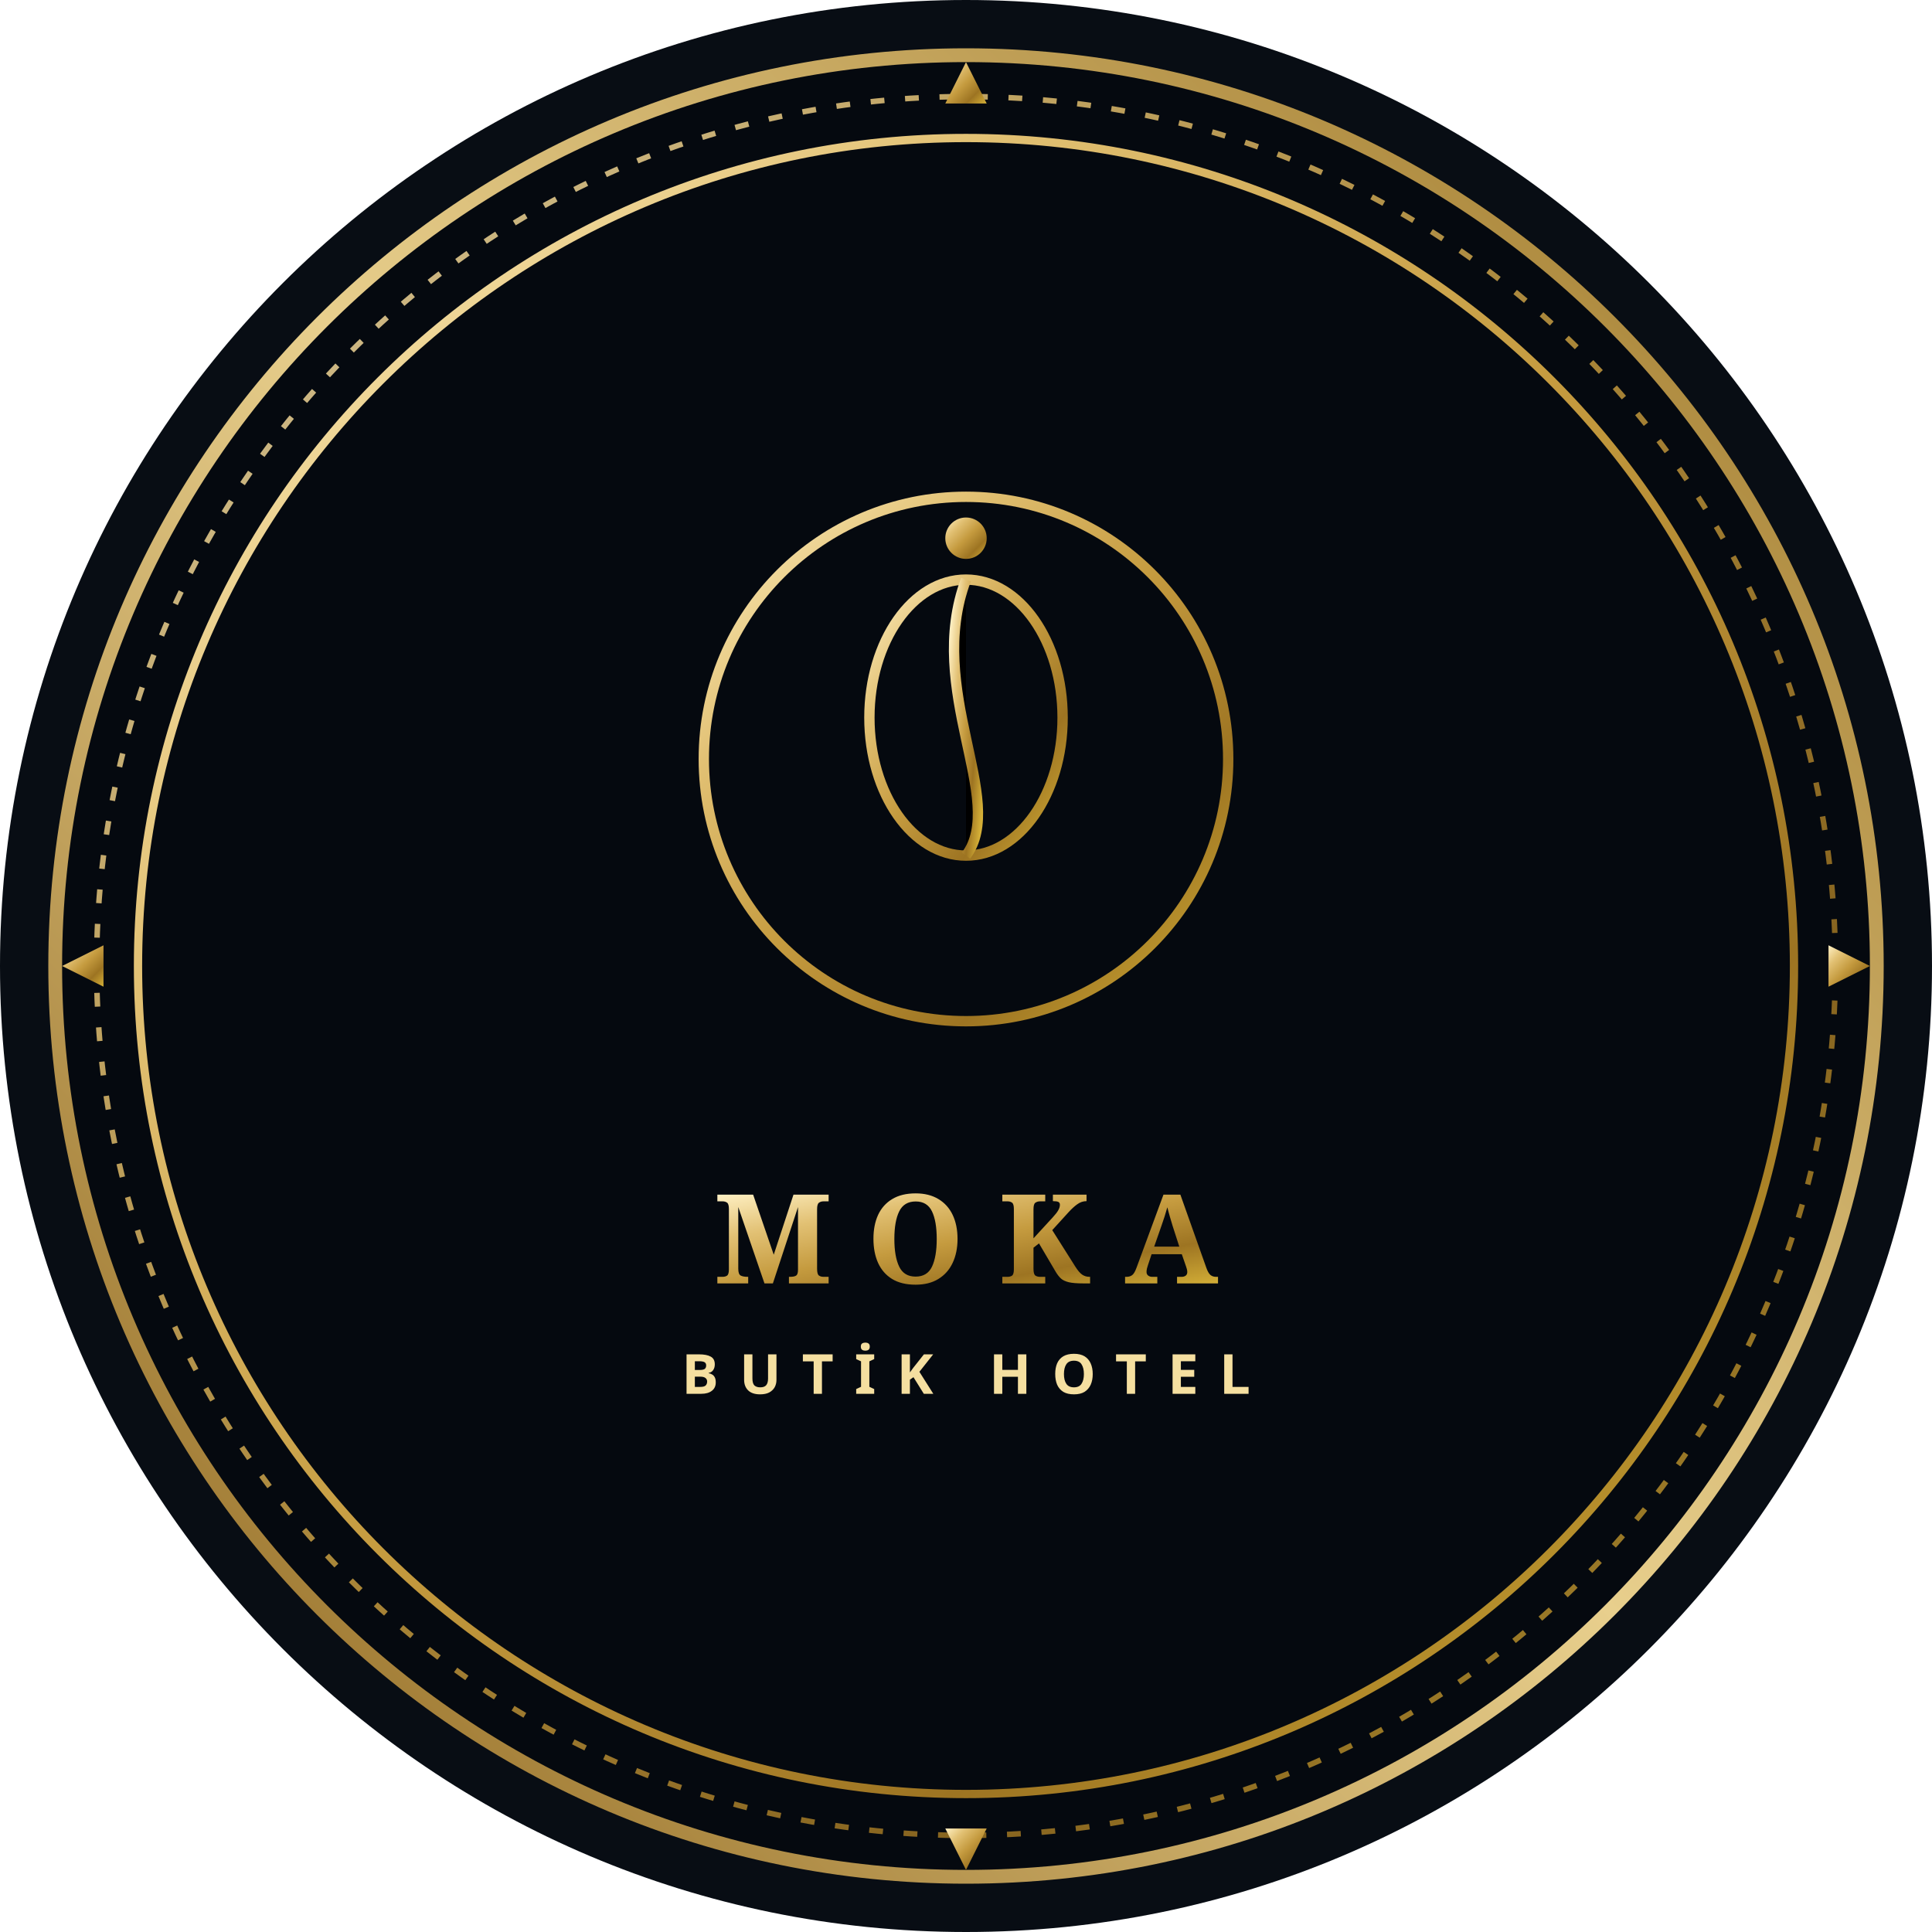
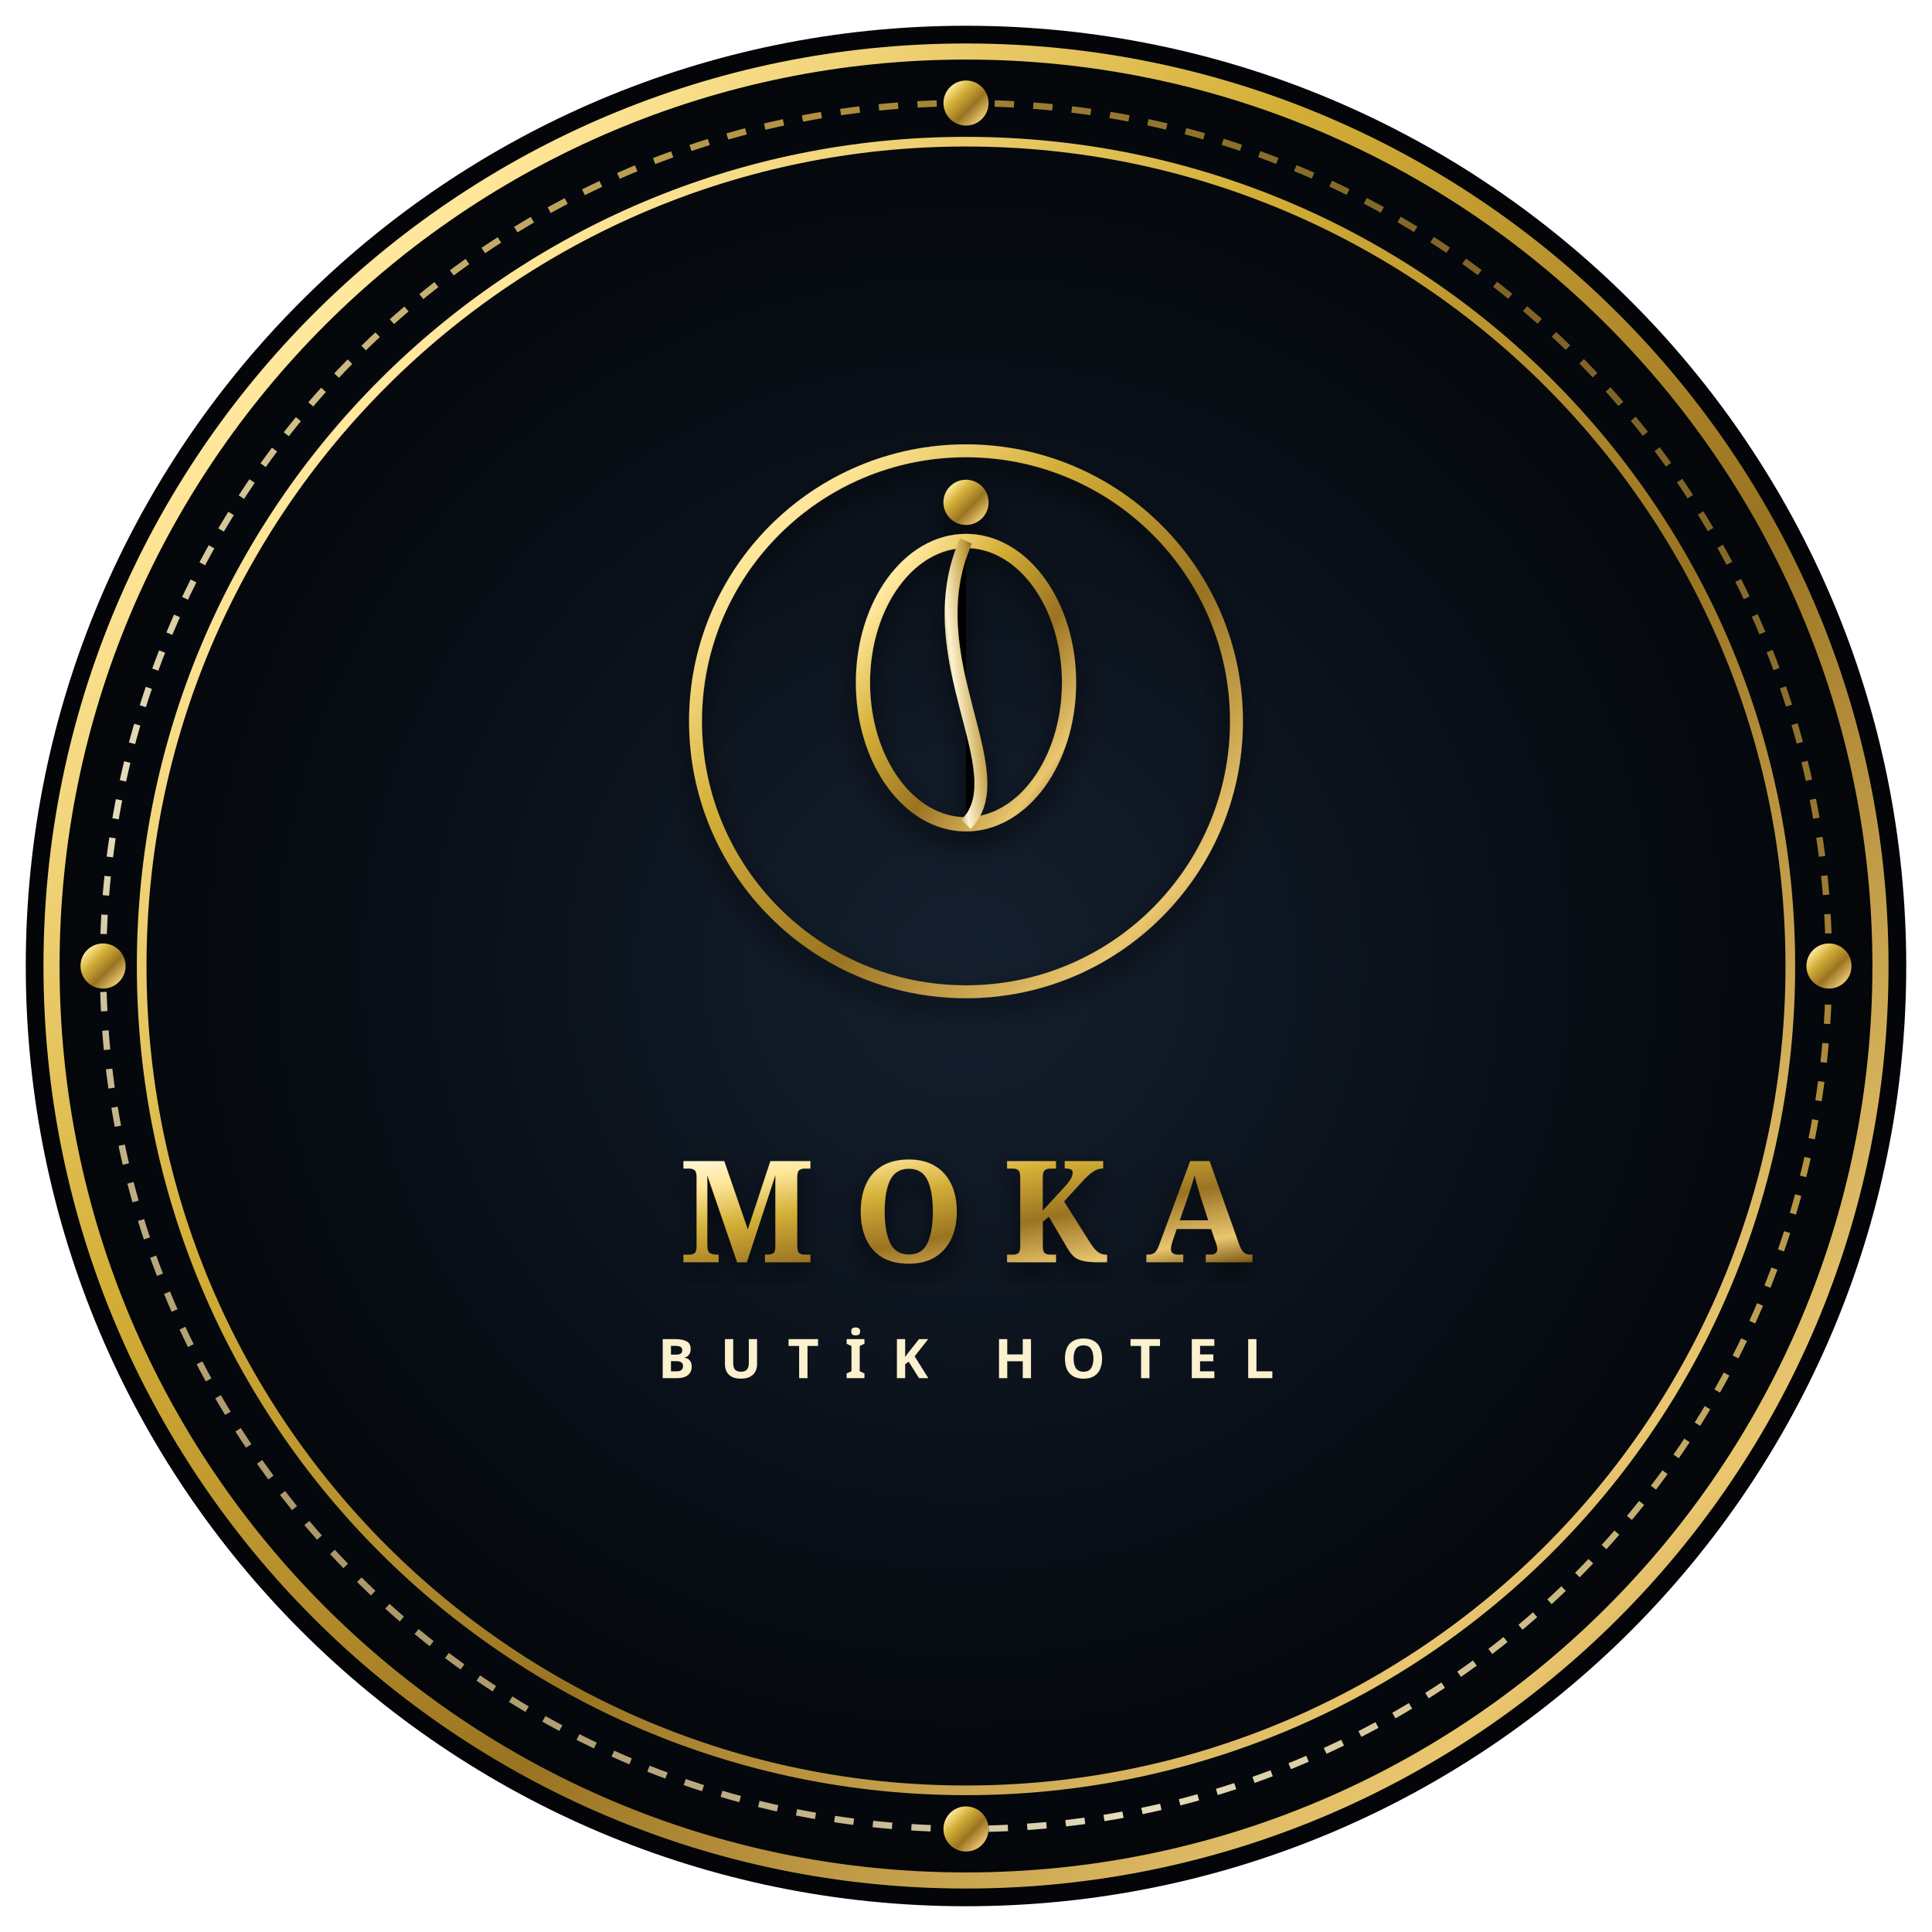
- <svg xmlns="http://www.w3.org/2000/svg" viewBox="0 0 280 280" width="100%" height="100%">
+ <svg xmlns="http://www.w3.org/2000/svg" viewBox="0 0 300 300" width="100%" height="100%">
  <defs>
-     <linearGradient id="goldLuxury" x1="0%" y1="0%" x2="100%" y2="100%">
-       <stop offset="0%" stop-color="#fff1c5" />
-       <stop offset="25%" stop-color="#e2c174" />
-       <stop offset="50%" stop-color="#c59b3f" />
-       <stop offset="75%" stop-color="#9d7422" />
-       <stop offset="100%" stop-color="#d4af37" />
+     <linearGradient id="d_gold3D" x1="0%" y1="0%" x2="100%" y2="100%">
+       <stop offset="0%" stop-color="#fff8db" />
+       <stop offset="15%" stop-color="#ffe699" />
+       <stop offset="35%" stop-color="#d4af37" />
+       <stop offset="60%" stop-color="#9a7322" />
+       <stop offset="85%" stop-color="#eac66f" />
+       <stop offset="100%" stop-color="#735010" />
    </linearGradient>
-     <linearGradient id="goldRing" x1="0%" y1="100%" x2="100%" y2="0%">
-       <stop offset="0%" stop-color="#8a6118" />
-       <stop offset="50%" stop-color="#e8cf8d" />
-       <stop offset="100%" stop-color="#9a7324" />
+     <linearGradient id="d_goldSheen" x1="0%" y1="100%" x2="100%" y2="0%">
+       <stop offset="0%" stop-color="#805b18" />
+       <stop offset="30%" stop-color="#fdf3d1" />
+       <stop offset="70%" stop-color="#c59f42" />
+       <stop offset="100%" stop-color="#543c0f" />
    </linearGradient>
-     <linearGradient id="emeraldLuxury" x1="0%" y1="0%" x2="100%" y2="100%">
-       <stop offset="0%" stop-color="#1b4d39" />
-       <stop offset="50%" stop-color="#0c2b20" />
-       <stop offset="100%" stop-color="#051610" />
-     </linearGradient>
-     <filter id="glow" x="-20%" y="-20%" width="140%" height="140%">
-       <feGaussianBlur stdDeviation="2" result="blur" />
-       <feComposite in="SourceGraphic" in2="blur" operator="over" />
+     <filter id="d_emboss" x="-20%" y="-20%" width="140%" height="140%">
+       <feDropShadow dx="0" dy="2" stdDeviation="2" flood-color="#000000" flood-opacity="0.6" />
    </filter>
+     <radialGradient id="d_darkGlow" cx="50%" cy="50%" r="50%">
+       <stop offset="0%" stop-color="#141f2e" />
+       <stop offset="70%" stop-color="#070c13" />
+       <stop offset="100%" stop-color="#030508" />
+     </radialGradient>
+     <radialGradient id="d_lightGlow" cx="50%" cy="50%" r="50%">
+       <stop offset="0%" stop-color="#ffffff" />
+       <stop offset="70%" stop-color="#faf7f0" />
+       <stop offset="100%" stop-color="#f0ebe0" />
+     </radialGradient>
  </defs>
-   <rect width="280" height="280" rx="140" fill="#080d14" />
-   <circle cx="140" cy="140" r="132" fill="#05090f" stroke="url(#goldRing)" stroke-width="2" />
-   <circle cx="140" cy="140" r="126" fill="none" stroke="url(#goldLuxury)" stroke-width="0.8" stroke-dasharray="2 3" opacity="0.85" />
-   <circle cx="140" cy="140" r="120" fill="none" stroke="url(#goldLuxury)" stroke-width="1.2" />
-   <polygon points="140,9 143,15 137,15" fill="url(#goldLuxury)" />
-   <polygon points="140,271 143,265 137,265" fill="url(#goldLuxury)" />
-   <polygon points="9,140 15,143 15,137" fill="url(#goldLuxury)" />
-   <polygon points="271,140 265,143 265,137" fill="url(#goldLuxury)" />
-   <g transform="translate(140, 110)">
-     <circle cx="0" cy="0" r="38" fill="none" stroke="url(#goldLuxury)" stroke-width="1.5" />
-     <ellipse cx="0" cy="-6" rx="14" ry="20" fill="none" stroke="url(#goldLuxury)" stroke-width="1.5" />
-     <path d="M0 -26 C-6 -10 6 6 0 14" stroke="url(#goldLuxury)" stroke-width="1.5" />
-     <circle cx="0" cy="-32" r="3" fill="url(#goldLuxury)" />
+   <circle cx="150" cy="150" r="146" fill="url(#d_darkGlow)" />
+   <circle cx="150" cy="150" r="142" fill="none" stroke="url(#d_gold3D)" stroke-width="2.5" />
+   <circle cx="150" cy="150" r="134" fill="none" stroke="url(#d_goldSheen)" stroke-width="1" stroke-dasharray="3 3" opacity="0.9" />
+   <circle cx="150" cy="150" r="128" fill="none" stroke="url(#d_gold3D)" stroke-width="1.5" />
+   <circle cx="150" cy="16" r="3.5" fill="url(#d_gold3D)" />
+   <circle cx="150" cy="284" r="3.5" fill="url(#d_gold3D)" />
+   <circle cx="16" cy="150" r="3.5" fill="url(#d_gold3D)" />
+   <circle cx="284" cy="150" r="3.5" fill="url(#d_gold3D)" />
+   <g transform="translate(150, 112)" filter="url(#d_emboss)">
+     <circle cx="0" cy="0" r="42" fill="none" stroke="url(#d_gold3D)" stroke-width="2" />
+     <ellipse cx="0" cy="-6" rx="16" ry="22" fill="none" stroke="url(#d_gold3D)" stroke-width="2.2" />
+     <path d="M0 -28 C-8 -10 8 8 0 16" stroke="url(#d_goldSheen)" stroke-width="2" />
+     <circle cx="0" cy="-34" r="3.5" fill="url(#d_gold3D)" />
  </g>
-   <text x="140" y="186" font-family="'Cinzel', serif" font-size="18" font-weight="700" fill="url(#goldLuxury)" text-anchor="middle" letter-spacing="5">MOKA</text>
-   <text x="140" y="202" font-family="'Plus Jakarta Sans', sans-serif" font-size="8" font-weight="700" fill="#f5dfa0" text-anchor="middle" letter-spacing="3">BUTİK HOTEL</text>
+   <text x="150" y="196" font-family="'Cinzel', serif" font-size="22" font-weight="700" fill="url(#d_gold3D)" text-anchor="middle" letter-spacing="6" filter="url(#d_emboss)">MOKA</text>
+   <text x="150" y="214" font-family="'Plus Jakarta Sans', sans-serif" font-size="8.5" font-weight="700" fill="#fbf1ce" text-anchor="middle" letter-spacing="4">BUTİK HOTEL</text>
</svg>
